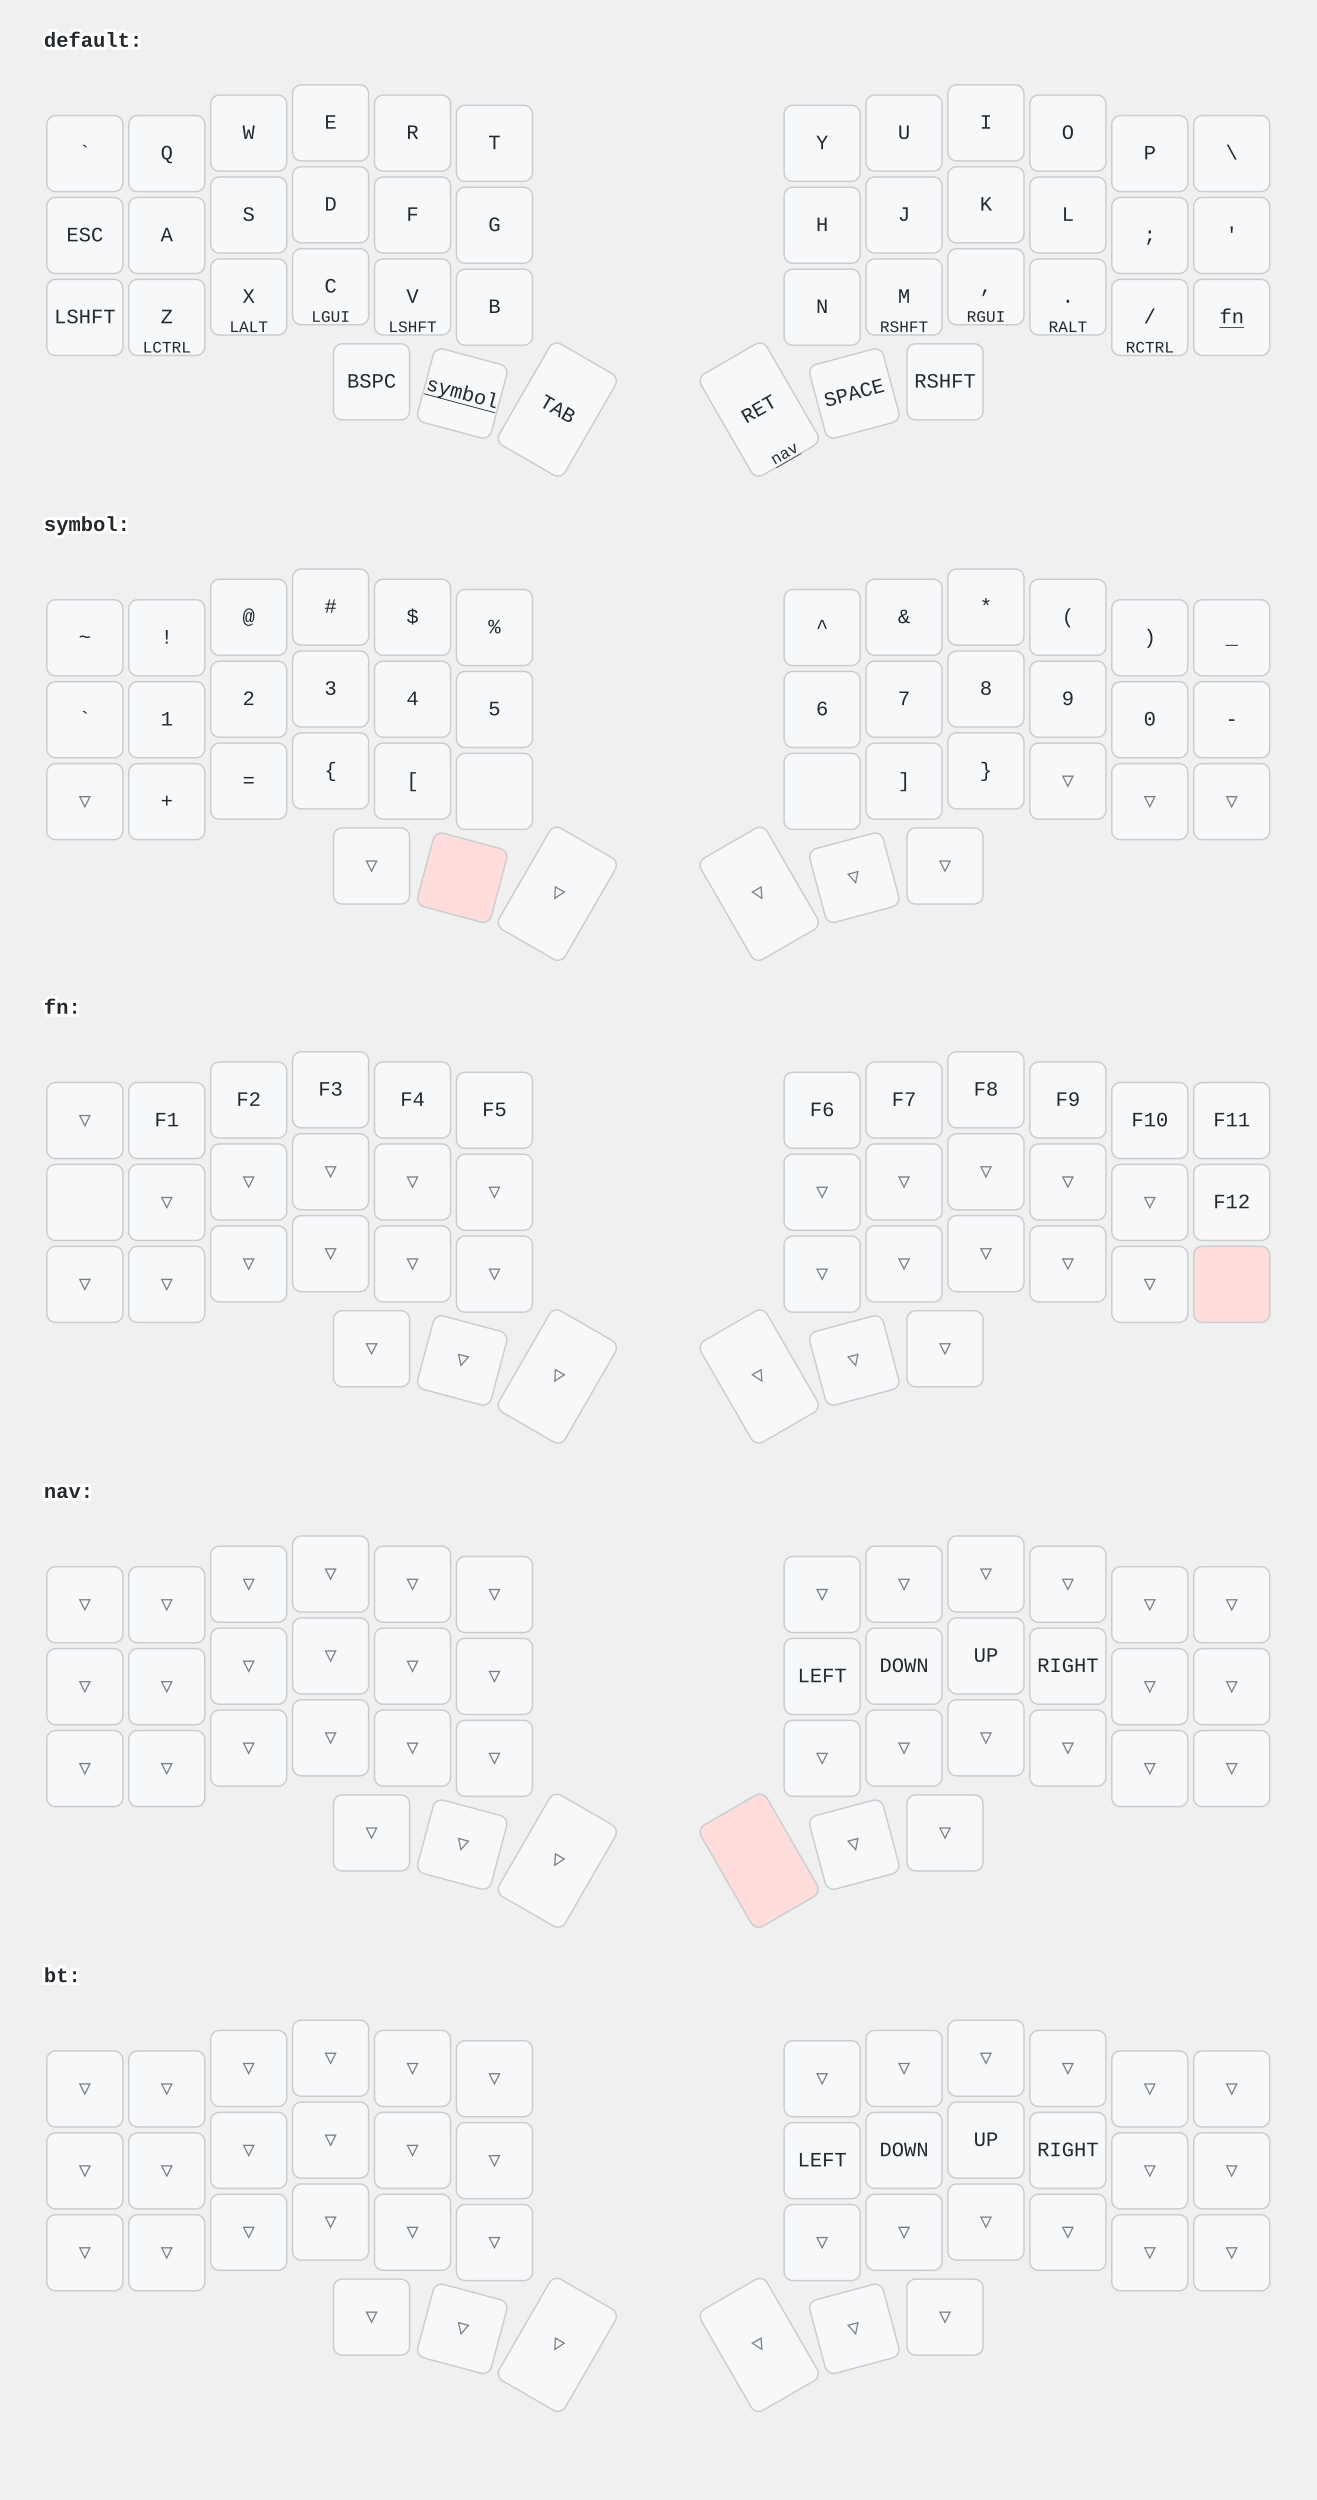
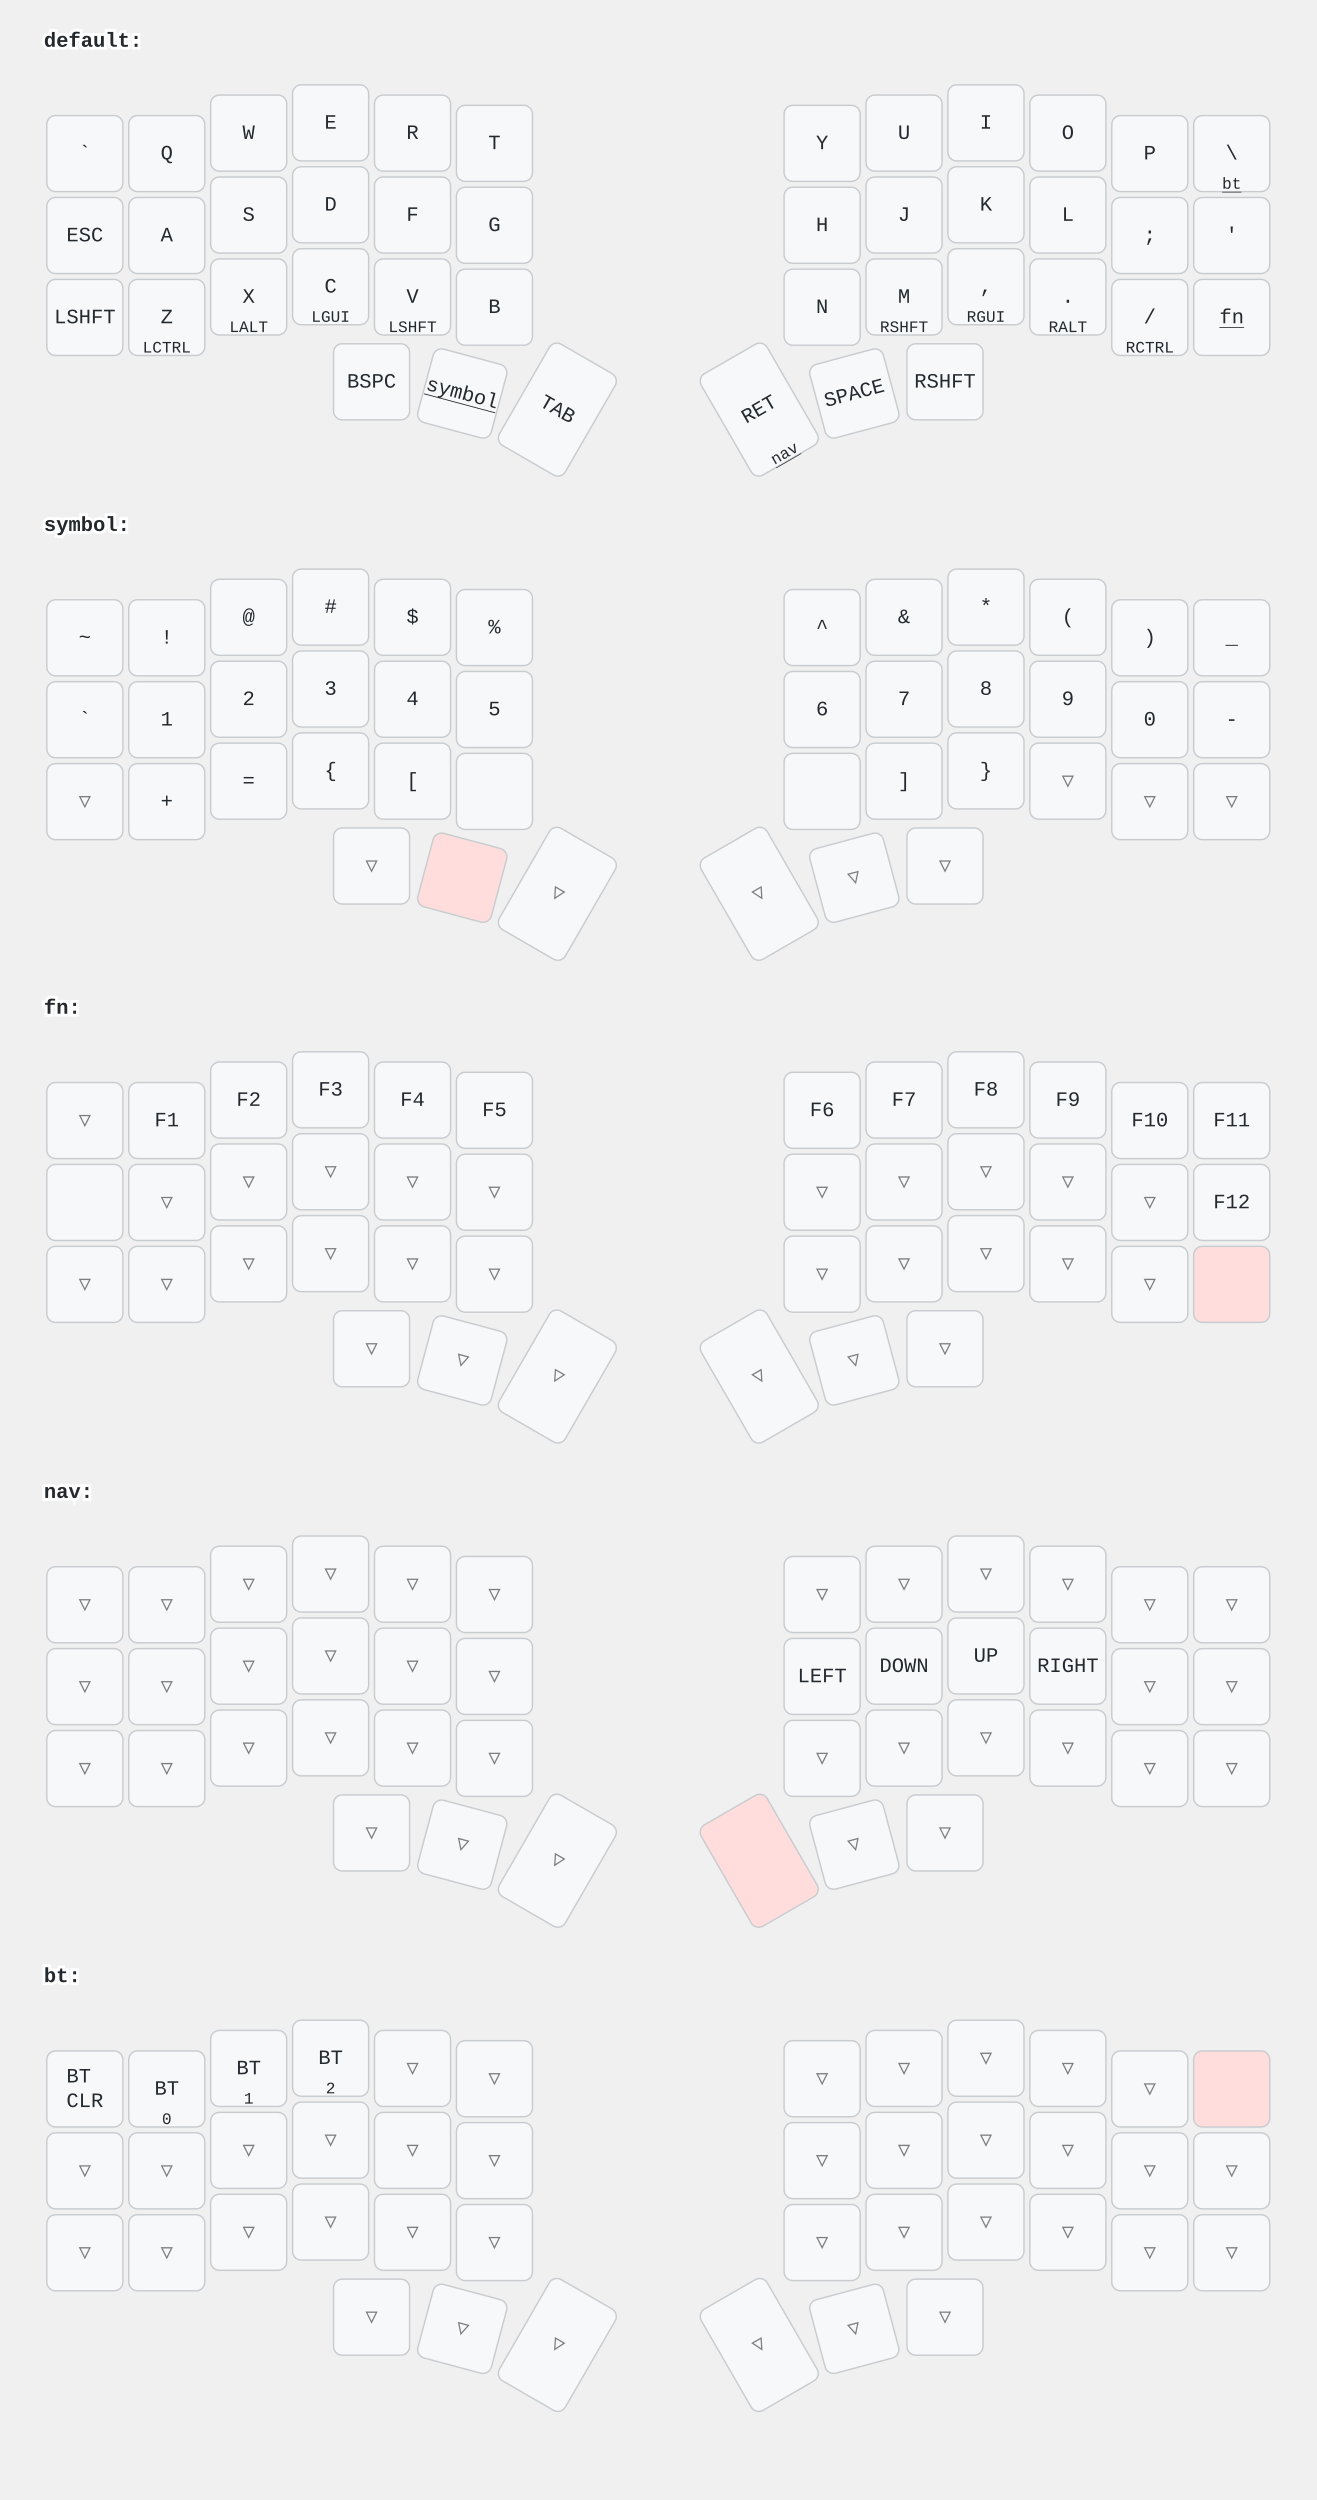
<svg xmlns="http://www.w3.org/2000/svg" width="900" height="1709" viewBox="0 0 900 1709" class="keymap">
  <style>/* inherit to force styles through use tags */
svg path {
    fill: inherit;
}

/* font and background color specifications */
svg.keymap {
    font-family: SFMono-Regular,Consolas,Liberation Mono,Menlo,monospace;
    font-size: 14px;
    font-kerning: normal;
    text-rendering: optimizeLegibility;
    fill: #24292e;
}

/* default key styling */
rect.key {
    fill: #f6f8fa;
}

rect.key, rect.combo {
    stroke: #c9cccf;
    stroke-width: 1;
}

/* default key side styling, only used is draw_key_sides is set */
rect.side {
    filter: brightness(90%);
}

/* color accent for combo boxes */
rect.combo, rect.combo-separate {
    fill: #cdf;
}

/* color accent for held keys */
rect.held, rect.combo.held {
    fill: #fdd;
}

/* color accent for ghost (optional) keys */
rect.ghost, rect.combo.ghost {
    stroke-dasharray: 4, 4;
    stroke-width: 2;
}

text {
    text-anchor: middle;
    dominant-baseline: middle;
}

/* styling for layer labels */
text.label {
    font-weight: bold;
    text-anchor: start;
    stroke: white;
    stroke-width: 4;
    paint-order: stroke;
}

/* styling for optional footer */
text.footer {
    text-anchor: end;
    dominant-baseline: auto;
    stroke: white;
    stroke-width: 4;
    paint-order: stroke;
}

/* styling for combo tap, and key non-tap label text */
text.combo, text.hold, text.shifted, text.left, text.right {
    font-size: 11px;
}

text.hold {
    text-anchor: middle;
    dominant-baseline: auto;
}

text.shifted {
    text-anchor: middle;
    dominant-baseline: hanging;
}

text.left {
    text-anchor: start;
}

text.right {
    text-anchor: end;
}

text.layer-activator {
    text-decoration: underline;
}

/* styling for hold/shifted label text in combo box */
text.combo.hold, text.combo.shifted, text.combo.left, text.combo.right {
    font-size: 8px;
}

/* lighter symbol for transparent keys */
text.trans {
    fill: #7b7e81;
}

/* styling for combo dendrons */
path.combo {
    stroke-width: 1;
    stroke: gray;
    fill: none;
}

/* Start Tabler Icons Cleanup */
/* cannot use height/width with glyphs */
.icon-tabler &gt; path {
    fill: inherit;
    stroke: inherit;
    stroke-width: 2;
}
/* hide tabler's default box */
.icon-tabler &gt; path[stroke="none"][fill="none"] {
    visibility: hidden;
}
/* End Tabler Icons Cleanup */
</style>
  <g transform="translate(30, 0)" class="layer-default">
    <text x="0" y="28" class="label" id="default">default:</text>
    <g transform="translate(0, 56)">
      <g transform="translate(28, 49)" class="key keypos-0">
        <rect rx="6" ry="6" x="-26" y="-26" width="52" height="52" class="key" />
        <text x="0" y="0" class="key tap">`</text>
      </g>
      <g transform="translate(84, 49)" class="key keypos-1">
        <rect rx="6" ry="6" x="-26" y="-26" width="52" height="52" class="key" />
        <text x="0" y="0" class="key tap">Q</text>
      </g>
      <g transform="translate(140, 35)" class="key keypos-2">
        <rect rx="6" ry="6" x="-26" y="-26" width="52" height="52" class="key" />
        <text x="0" y="0" class="key tap">W</text>
      </g>
      <g transform="translate(196, 28)" class="key keypos-3">
        <rect rx="6" ry="6" x="-26" y="-26" width="52" height="52" class="key" />
        <text x="0" y="0" class="key tap">E</text>
      </g>
      <g transform="translate(252, 35)" class="key keypos-4">
        <rect rx="6" ry="6" x="-26" y="-26" width="52" height="52" class="key" />
        <text x="0" y="0" class="key tap">R</text>
      </g>
      <g transform="translate(308, 42)" class="key keypos-5">
        <rect rx="6" ry="6" x="-26" y="-26" width="52" height="52" class="key" />
        <text x="0" y="0" class="key tap">T</text>
      </g>
      <g transform="translate(532, 42)" class="key keypos-6">
        <rect rx="6" ry="6" x="-26" y="-26" width="52" height="52" class="key" />
        <text x="0" y="0" class="key tap">Y</text>
      </g>
      <g transform="translate(588, 35)" class="key keypos-7">
        <rect rx="6" ry="6" x="-26" y="-26" width="52" height="52" class="key" />
        <text x="0" y="0" class="key tap">U</text>
      </g>
      <g transform="translate(644, 28)" class="key keypos-8">
        <rect rx="6" ry="6" x="-26" y="-26" width="52" height="52" class="key" />
        <text x="0" y="0" class="key tap">I</text>
      </g>
      <g transform="translate(700, 35)" class="key keypos-9">
        <rect rx="6" ry="6" x="-26" y="-26" width="52" height="52" class="key" />
        <text x="0" y="0" class="key tap">O</text>
      </g>
      <g transform="translate(756, 49)" class="key keypos-10">
        <rect rx="6" ry="6" x="-26" y="-26" width="52" height="52" class="key" />
        <text x="0" y="0" class="key tap">P</text>
      </g>
      <g transform="translate(812, 49)" class="key keypos-11">
        <rect rx="6" ry="6" x="-26" y="-26" width="52" height="52" class="key" />
        <text x="0" y="0" class="key tap">\</text>
+         <a href="#bt">
+           <text x="0" y="24" class="key hold layer-activator">bt</text>
+         </a>
      </g>
      <g transform="translate(28, 105)" class="key keypos-12">
        <rect rx="6" ry="6" x="-26" y="-26" width="52" height="52" class="key" />
        <text x="0" y="0" class="key tap">ESC</text>
      </g>
      <g transform="translate(84, 105)" class="key keypos-13">
        <rect rx="6" ry="6" x="-26" y="-26" width="52" height="52" class="key" />
        <text x="0" y="0" class="key tap">A</text>
      </g>
      <g transform="translate(140, 91)" class="key keypos-14">
        <rect rx="6" ry="6" x="-26" y="-26" width="52" height="52" class="key" />
        <text x="0" y="0" class="key tap">S</text>
      </g>
      <g transform="translate(196, 84)" class="key keypos-15">
        <rect rx="6" ry="6" x="-26" y="-26" width="52" height="52" class="key" />
        <text x="0" y="0" class="key tap">D</text>
      </g>
      <g transform="translate(252, 91)" class="key keypos-16">
        <rect rx="6" ry="6" x="-26" y="-26" width="52" height="52" class="key" />
        <text x="0" y="0" class="key tap">F</text>
      </g>
      <g transform="translate(308, 98)" class="key keypos-17">
        <rect rx="6" ry="6" x="-26" y="-26" width="52" height="52" class="key" />
        <text x="0" y="0" class="key tap">G</text>
      </g>
      <g transform="translate(532, 98)" class="key keypos-18">
        <rect rx="6" ry="6" x="-26" y="-26" width="52" height="52" class="key" />
        <text x="0" y="0" class="key tap">H</text>
      </g>
      <g transform="translate(588, 91)" class="key keypos-19">
        <rect rx="6" ry="6" x="-26" y="-26" width="52" height="52" class="key" />
        <text x="0" y="0" class="key tap">J</text>
      </g>
      <g transform="translate(644, 84)" class="key keypos-20">
        <rect rx="6" ry="6" x="-26" y="-26" width="52" height="52" class="key" />
        <text x="0" y="0" class="key tap">K</text>
      </g>
      <g transform="translate(700, 91)" class="key keypos-21">
        <rect rx="6" ry="6" x="-26" y="-26" width="52" height="52" class="key" />
        <text x="0" y="0" class="key tap">L</text>
      </g>
      <g transform="translate(756, 105)" class="key keypos-22">
        <rect rx="6" ry="6" x="-26" y="-26" width="52" height="52" class="key" />
        <text x="0" y="0" class="key tap">;</text>
      </g>
      <g transform="translate(812, 105)" class="key keypos-23">
        <rect rx="6" ry="6" x="-26" y="-26" width="52" height="52" class="key" />
        <text x="0" y="0" class="key tap">'</text>
      </g>
      <g transform="translate(28, 161)" class="key keypos-24">
        <rect rx="6" ry="6" x="-26" y="-26" width="52" height="52" class="key" />
        <text x="0" y="0" class="key tap">LSHFT</text>
      </g>
      <g transform="translate(84, 161)" class="key keypos-25">
        <rect rx="6" ry="6" x="-26" y="-26" width="52" height="52" class="key" />
        <text x="0" y="0" class="key tap">Z</text>
        <text x="0" y="24" class="key hold">LCTRL</text>
      </g>
      <g transform="translate(140, 147)" class="key keypos-26">
        <rect rx="6" ry="6" x="-26" y="-26" width="52" height="52" class="key" />
        <text x="0" y="0" class="key tap">X</text>
        <text x="0" y="24" class="key hold">LALT</text>
      </g>
      <g transform="translate(196, 140)" class="key keypos-27">
        <rect rx="6" ry="6" x="-26" y="-26" width="52" height="52" class="key" />
        <text x="0" y="0" class="key tap">C</text>
        <text x="0" y="24" class="key hold">LGUI</text>
      </g>
      <g transform="translate(252, 147)" class="key keypos-28">
        <rect rx="6" ry="6" x="-26" y="-26" width="52" height="52" class="key" />
        <text x="0" y="0" class="key tap">V</text>
        <text x="0" y="24" class="key hold">LSHFT</text>
      </g>
      <g transform="translate(308, 154)" class="key keypos-29">
        <rect rx="6" ry="6" x="-26" y="-26" width="52" height="52" class="key" />
        <text x="0" y="0" class="key tap">B</text>
      </g>
      <g transform="translate(532, 154)" class="key keypos-30">
        <rect rx="6" ry="6" x="-26" y="-26" width="52" height="52" class="key" />
        <text x="0" y="0" class="key tap">N</text>
      </g>
      <g transform="translate(588, 147)" class="key keypos-31">
        <rect rx="6" ry="6" x="-26" y="-26" width="52" height="52" class="key" />
        <text x="0" y="0" class="key tap">M</text>
        <text x="0" y="24" class="key hold">RSHFT</text>
      </g>
      <g transform="translate(644, 140)" class="key keypos-32">
        <rect rx="6" ry="6" x="-26" y="-26" width="52" height="52" class="key" />
        <text x="0" y="0" class="key tap">,</text>
        <text x="0" y="24" class="key hold">RGUI</text>
      </g>
      <g transform="translate(700, 147)" class="key keypos-33">
        <rect rx="6" ry="6" x="-26" y="-26" width="52" height="52" class="key" />
        <text x="0" y="0" class="key tap">.</text>
        <text x="0" y="24" class="key hold">RALT</text>
      </g>
      <g transform="translate(756, 161)" class="key keypos-34">
        <rect rx="6" ry="6" x="-26" y="-26" width="52" height="52" class="key" />
        <text x="0" y="0" class="key tap">/</text>
        <text x="0" y="24" class="key hold">RCTRL</text>
      </g>
      <g transform="translate(812, 161)" class="key keypos-35">
        <rect rx="6" ry="6" x="-26" y="-26" width="52" height="52" class="key" />
        <a href="#fn">
          <text x="0" y="0" class="key tap layer-activator">fn</text>
        </a>
      </g>
      <g transform="translate(224, 205)" class="key keypos-36">
        <rect rx="6" ry="6" x="-26" y="-26" width="52" height="52" class="key" />
        <text x="0" y="0" class="key tap">BSPC</text>
      </g>
      <g transform="translate(286, 213) rotate(15.0)" class="key keypos-37">
        <rect rx="6" ry="6" x="-26" y="-26" width="52" height="52" class="key" />
        <a href="#symbol">
          <text x="0" y="0" class="key tap layer-activator">symbol</text>
        </a>
      </g>
      <g transform="translate(351, 224) rotate(30.0)" class="key keypos-38">
        <rect rx="6" ry="6" x="-26" y="-40" width="52" height="80" class="key" />
        <text x="0" y="0" class="key tap">TAB</text>
      </g>
      <g transform="translate(489, 224) rotate(-30.0)" class="key keypos-39">
        <rect rx="6" ry="6" x="-26" y="-40" width="52" height="80" class="key" />
        <text x="0" y="0" class="key tap">RET</text>
        <a href="#nav">
          <text x="0" y="38" class="key hold layer-activator">nav</text>
        </a>
      </g>
      <g transform="translate(554, 213) rotate(-15.0)" class="key keypos-40">
        <rect rx="6" ry="6" x="-26" y="-26" width="52" height="52" class="key" />
        <text x="0" y="0" class="key tap">SPACE</text>
      </g>
      <g transform="translate(616, 205)" class="key keypos-41">
        <rect rx="6" ry="6" x="-26" y="-26" width="52" height="52" class="key" />
        <text x="0" y="0" class="key tap">RSHFT</text>
      </g>
    </g>
  </g>
  <g transform="translate(30, 331)" class="layer-symbol">
    <text x="0" y="28" class="label" id="symbol">symbol:</text>
    <g transform="translate(0, 56)">
      <g transform="translate(28, 49)" class="key keypos-0">
        <rect rx="6" ry="6" x="-26" y="-26" width="52" height="52" class="key" />
        <text x="0" y="0" class="key tap">~</text>
      </g>
      <g transform="translate(84, 49)" class="key keypos-1">
        <rect rx="6" ry="6" x="-26" y="-26" width="52" height="52" class="key" />
        <text x="0" y="0" class="key tap">!</text>
      </g>
      <g transform="translate(140, 35)" class="key keypos-2">
        <rect rx="6" ry="6" x="-26" y="-26" width="52" height="52" class="key" />
        <text x="0" y="0" class="key tap">@</text>
      </g>
      <g transform="translate(196, 28)" class="key keypos-3">
        <rect rx="6" ry="6" x="-26" y="-26" width="52" height="52" class="key" />
        <text x="0" y="0" class="key tap">#</text>
      </g>
      <g transform="translate(252, 35)" class="key keypos-4">
        <rect rx="6" ry="6" x="-26" y="-26" width="52" height="52" class="key" />
        <text x="0" y="0" class="key tap">$</text>
      </g>
      <g transform="translate(308, 42)" class="key keypos-5">
        <rect rx="6" ry="6" x="-26" y="-26" width="52" height="52" class="key" />
        <text x="0" y="0" class="key tap">%</text>
      </g>
      <g transform="translate(532, 42)" class="key keypos-6">
        <rect rx="6" ry="6" x="-26" y="-26" width="52" height="52" class="key" />
        <text x="0" y="0" class="key tap">^</text>
      </g>
      <g transform="translate(588, 35)" class="key keypos-7">
        <rect rx="6" ry="6" x="-26" y="-26" width="52" height="52" class="key" />
        <text x="0" y="0" class="key tap">&amp;</text>
      </g>
      <g transform="translate(644, 28)" class="key keypos-8">
        <rect rx="6" ry="6" x="-26" y="-26" width="52" height="52" class="key" />
        <text x="0" y="0" class="key tap">*</text>
      </g>
      <g transform="translate(700, 35)" class="key keypos-9">
        <rect rx="6" ry="6" x="-26" y="-26" width="52" height="52" class="key" />
        <text x="0" y="0" class="key tap">(</text>
      </g>
      <g transform="translate(756, 49)" class="key keypos-10">
        <rect rx="6" ry="6" x="-26" y="-26" width="52" height="52" class="key" />
        <text x="0" y="0" class="key tap">)</text>
      </g>
      <g transform="translate(812, 49)" class="key keypos-11">
        <rect rx="6" ry="6" x="-26" y="-26" width="52" height="52" class="key" />
        <text x="0" y="0" class="key tap">_</text>
      </g>
      <g transform="translate(28, 105)" class="key keypos-12">
        <rect rx="6" ry="6" x="-26" y="-26" width="52" height="52" class="key" />
        <text x="0" y="0" class="key tap">`</text>
      </g>
      <g transform="translate(84, 105)" class="key keypos-13">
        <rect rx="6" ry="6" x="-26" y="-26" width="52" height="52" class="key" />
        <text x="0" y="0" class="key tap">1</text>
      </g>
      <g transform="translate(140, 91)" class="key keypos-14">
        <rect rx="6" ry="6" x="-26" y="-26" width="52" height="52" class="key" />
        <text x="0" y="0" class="key tap">2</text>
      </g>
      <g transform="translate(196, 84)" class="key keypos-15">
        <rect rx="6" ry="6" x="-26" y="-26" width="52" height="52" class="key" />
        <text x="0" y="0" class="key tap">3</text>
      </g>
      <g transform="translate(252, 91)" class="key keypos-16">
        <rect rx="6" ry="6" x="-26" y="-26" width="52" height="52" class="key" />
        <text x="0" y="0" class="key tap">4</text>
      </g>
      <g transform="translate(308, 98)" class="key keypos-17">
        <rect rx="6" ry="6" x="-26" y="-26" width="52" height="52" class="key" />
        <text x="0" y="0" class="key tap">5</text>
      </g>
      <g transform="translate(532, 98)" class="key keypos-18">
        <rect rx="6" ry="6" x="-26" y="-26" width="52" height="52" class="key" />
        <text x="0" y="0" class="key tap">6</text>
      </g>
      <g transform="translate(588, 91)" class="key keypos-19">
        <rect rx="6" ry="6" x="-26" y="-26" width="52" height="52" class="key" />
        <text x="0" y="0" class="key tap">7</text>
      </g>
      <g transform="translate(644, 84)" class="key keypos-20">
        <rect rx="6" ry="6" x="-26" y="-26" width="52" height="52" class="key" />
        <text x="0" y="0" class="key tap">8</text>
      </g>
      <g transform="translate(700, 91)" class="key keypos-21">
        <rect rx="6" ry="6" x="-26" y="-26" width="52" height="52" class="key" />
        <text x="0" y="0" class="key tap">9</text>
      </g>
      <g transform="translate(756, 105)" class="key keypos-22">
        <rect rx="6" ry="6" x="-26" y="-26" width="52" height="52" class="key" />
        <text x="0" y="0" class="key tap">0</text>
      </g>
      <g transform="translate(812, 105)" class="key keypos-23">
        <rect rx="6" ry="6" x="-26" y="-26" width="52" height="52" class="key" />
        <text x="0" y="0" class="key tap">-</text>
      </g>
      <g transform="translate(28, 161)" class="key trans keypos-24">
        <rect rx="6" ry="6" x="-26" y="-26" width="52" height="52" class="key trans" />
        <text x="0" y="0" class="key trans tap">▽</text>
      </g>
      <g transform="translate(84, 161)" class="key keypos-25">
        <rect rx="6" ry="6" x="-26" y="-26" width="52" height="52" class="key" />
        <text x="0" y="0" class="key tap">+</text>
      </g>
      <g transform="translate(140, 147)" class="key keypos-26">
        <rect rx="6" ry="6" x="-26" y="-26" width="52" height="52" class="key" />
        <text x="0" y="0" class="key tap">=</text>
      </g>
      <g transform="translate(196, 140)" class="key keypos-27">
        <rect rx="6" ry="6" x="-26" y="-26" width="52" height="52" class="key" />
        <text x="0" y="0" class="key tap">{</text>
      </g>
      <g transform="translate(252, 147)" class="key keypos-28">
        <rect rx="6" ry="6" x="-26" y="-26" width="52" height="52" class="key" />
        <text x="0" y="0" class="key tap">[</text>
      </g>
      <g transform="translate(308, 154)" class="key keypos-29">
        <rect rx="6" ry="6" x="-26" y="-26" width="52" height="52" class="key" />
      </g>
      <g transform="translate(532, 154)" class="key keypos-30">
        <rect rx="6" ry="6" x="-26" y="-26" width="52" height="52" class="key" />
      </g>
      <g transform="translate(588, 147)" class="key keypos-31">
        <rect rx="6" ry="6" x="-26" y="-26" width="52" height="52" class="key" />
        <text x="0" y="0" class="key tap">]</text>
      </g>
      <g transform="translate(644, 140)" class="key keypos-32">
        <rect rx="6" ry="6" x="-26" y="-26" width="52" height="52" class="key" />
        <text x="0" y="0" class="key tap">}</text>
      </g>
      <g transform="translate(700, 147)" class="key trans keypos-33">
        <rect rx="6" ry="6" x="-26" y="-26" width="52" height="52" class="key trans" />
        <text x="0" y="0" class="key trans tap">▽</text>
      </g>
      <g transform="translate(756, 161)" class="key trans keypos-34">
        <rect rx="6" ry="6" x="-26" y="-26" width="52" height="52" class="key trans" />
        <text x="0" y="0" class="key trans tap">▽</text>
      </g>
      <g transform="translate(812, 161)" class="key trans keypos-35">
        <rect rx="6" ry="6" x="-26" y="-26" width="52" height="52" class="key trans" />
        <text x="0" y="0" class="key trans tap">▽</text>
      </g>
      <g transform="translate(224, 205)" class="key trans keypos-36">
        <rect rx="6" ry="6" x="-26" y="-26" width="52" height="52" class="key trans" />
        <text x="0" y="0" class="key trans tap">▽</text>
      </g>
      <g transform="translate(286, 213) rotate(15.0)" class="key held keypos-37">
        <rect rx="6" ry="6" x="-26" y="-26" width="52" height="52" class="key held" />
      </g>
      <g transform="translate(351, 224) rotate(30.0)" class="key trans keypos-38">
        <rect rx="6" ry="6" x="-26" y="-40" width="52" height="80" class="key trans" />
        <text x="0" y="0" class="key trans tap">▽</text>
      </g>
      <g transform="translate(489, 224) rotate(-30.0)" class="key trans keypos-39">
        <rect rx="6" ry="6" x="-26" y="-40" width="52" height="80" class="key trans" />
        <text x="0" y="0" class="key trans tap">▽</text>
      </g>
      <g transform="translate(554, 213) rotate(-15.0)" class="key trans keypos-40">
        <rect rx="6" ry="6" x="-26" y="-26" width="52" height="52" class="key trans" />
        <text x="0" y="0" class="key trans tap">▽</text>
      </g>
      <g transform="translate(616, 205)" class="key trans keypos-41">
        <rect rx="6" ry="6" x="-26" y="-26" width="52" height="52" class="key trans" />
        <text x="0" y="0" class="key trans tap">▽</text>
      </g>
    </g>
  </g>
  <g transform="translate(30, 661)" class="layer-fn">
    <text x="0" y="28" class="label" id="fn">fn:</text>
    <g transform="translate(0, 56)">
      <g transform="translate(28, 49)" class="key trans keypos-0">
        <rect rx="6" ry="6" x="-26" y="-26" width="52" height="52" class="key trans" />
        <text x="0" y="0" class="key trans tap">▽</text>
      </g>
      <g transform="translate(84, 49)" class="key keypos-1">
        <rect rx="6" ry="6" x="-26" y="-26" width="52" height="52" class="key" />
        <text x="0" y="0" class="key tap">F1</text>
      </g>
      <g transform="translate(140, 35)" class="key keypos-2">
        <rect rx="6" ry="6" x="-26" y="-26" width="52" height="52" class="key" />
        <text x="0" y="0" class="key tap">F2</text>
      </g>
      <g transform="translate(196, 28)" class="key keypos-3">
        <rect rx="6" ry="6" x="-26" y="-26" width="52" height="52" class="key" />
        <text x="0" y="0" class="key tap">F3</text>
      </g>
      <g transform="translate(252, 35)" class="key keypos-4">
        <rect rx="6" ry="6" x="-26" y="-26" width="52" height="52" class="key" />
        <text x="0" y="0" class="key tap">F4</text>
      </g>
      <g transform="translate(308, 42)" class="key keypos-5">
        <rect rx="6" ry="6" x="-26" y="-26" width="52" height="52" class="key" />
        <text x="0" y="0" class="key tap">F5</text>
      </g>
      <g transform="translate(532, 42)" class="key keypos-6">
        <rect rx="6" ry="6" x="-26" y="-26" width="52" height="52" class="key" />
        <text x="0" y="0" class="key tap">F6</text>
      </g>
      <g transform="translate(588, 35)" class="key keypos-7">
        <rect rx="6" ry="6" x="-26" y="-26" width="52" height="52" class="key" />
        <text x="0" y="0" class="key tap">F7</text>
      </g>
      <g transform="translate(644, 28)" class="key keypos-8">
        <rect rx="6" ry="6" x="-26" y="-26" width="52" height="52" class="key" />
        <text x="0" y="0" class="key tap">F8</text>
      </g>
      <g transform="translate(700, 35)" class="key keypos-9">
        <rect rx="6" ry="6" x="-26" y="-26" width="52" height="52" class="key" />
        <text x="0" y="0" class="key tap">F9</text>
      </g>
      <g transform="translate(756, 49)" class="key keypos-10">
        <rect rx="6" ry="6" x="-26" y="-26" width="52" height="52" class="key" />
        <text x="0" y="0" class="key tap">F10</text>
      </g>
      <g transform="translate(812, 49)" class="key keypos-11">
        <rect rx="6" ry="6" x="-26" y="-26" width="52" height="52" class="key" />
        <text x="0" y="0" class="key tap">F11</text>
      </g>
      <g transform="translate(28, 105)" class="key keypos-12">
        <rect rx="6" ry="6" x="-26" y="-26" width="52" height="52" class="key" />
      </g>
      <g transform="translate(84, 105)" class="key trans keypos-13">
        <rect rx="6" ry="6" x="-26" y="-26" width="52" height="52" class="key trans" />
        <text x="0" y="0" class="key trans tap">▽</text>
      </g>
      <g transform="translate(140, 91)" class="key trans keypos-14">
        <rect rx="6" ry="6" x="-26" y="-26" width="52" height="52" class="key trans" />
        <text x="0" y="0" class="key trans tap">▽</text>
      </g>
      <g transform="translate(196, 84)" class="key trans keypos-15">
        <rect rx="6" ry="6" x="-26" y="-26" width="52" height="52" class="key trans" />
        <text x="0" y="0" class="key trans tap">▽</text>
      </g>
      <g transform="translate(252, 91)" class="key trans keypos-16">
        <rect rx="6" ry="6" x="-26" y="-26" width="52" height="52" class="key trans" />
        <text x="0" y="0" class="key trans tap">▽</text>
      </g>
      <g transform="translate(308, 98)" class="key trans keypos-17">
        <rect rx="6" ry="6" x="-26" y="-26" width="52" height="52" class="key trans" />
        <text x="0" y="0" class="key trans tap">▽</text>
      </g>
      <g transform="translate(532, 98)" class="key trans keypos-18">
        <rect rx="6" ry="6" x="-26" y="-26" width="52" height="52" class="key trans" />
        <text x="0" y="0" class="key trans tap">▽</text>
      </g>
      <g transform="translate(588, 91)" class="key trans keypos-19">
        <rect rx="6" ry="6" x="-26" y="-26" width="52" height="52" class="key trans" />
        <text x="0" y="0" class="key trans tap">▽</text>
      </g>
      <g transform="translate(644, 84)" class="key trans keypos-20">
        <rect rx="6" ry="6" x="-26" y="-26" width="52" height="52" class="key trans" />
        <text x="0" y="0" class="key trans tap">▽</text>
      </g>
      <g transform="translate(700, 91)" class="key trans keypos-21">
        <rect rx="6" ry="6" x="-26" y="-26" width="52" height="52" class="key trans" />
        <text x="0" y="0" class="key trans tap">▽</text>
      </g>
      <g transform="translate(756, 105)" class="key trans keypos-22">
        <rect rx="6" ry="6" x="-26" y="-26" width="52" height="52" class="key trans" />
        <text x="0" y="0" class="key trans tap">▽</text>
      </g>
      <g transform="translate(812, 105)" class="key keypos-23">
        <rect rx="6" ry="6" x="-26" y="-26" width="52" height="52" class="key" />
        <text x="0" y="0" class="key tap">F12</text>
      </g>
      <g transform="translate(28, 161)" class="key trans keypos-24">
        <rect rx="6" ry="6" x="-26" y="-26" width="52" height="52" class="key trans" />
        <text x="0" y="0" class="key trans tap">▽</text>
      </g>
      <g transform="translate(84, 161)" class="key trans keypos-25">
        <rect rx="6" ry="6" x="-26" y="-26" width="52" height="52" class="key trans" />
        <text x="0" y="0" class="key trans tap">▽</text>
      </g>
      <g transform="translate(140, 147)" class="key trans keypos-26">
        <rect rx="6" ry="6" x="-26" y="-26" width="52" height="52" class="key trans" />
        <text x="0" y="0" class="key trans tap">▽</text>
      </g>
      <g transform="translate(196, 140)" class="key trans keypos-27">
        <rect rx="6" ry="6" x="-26" y="-26" width="52" height="52" class="key trans" />
        <text x="0" y="0" class="key trans tap">▽</text>
      </g>
      <g transform="translate(252, 147)" class="key trans keypos-28">
        <rect rx="6" ry="6" x="-26" y="-26" width="52" height="52" class="key trans" />
        <text x="0" y="0" class="key trans tap">▽</text>
      </g>
      <g transform="translate(308, 154)" class="key trans keypos-29">
        <rect rx="6" ry="6" x="-26" y="-26" width="52" height="52" class="key trans" />
        <text x="0" y="0" class="key trans tap">▽</text>
      </g>
      <g transform="translate(532, 154)" class="key trans keypos-30">
        <rect rx="6" ry="6" x="-26" y="-26" width="52" height="52" class="key trans" />
        <text x="0" y="0" class="key trans tap">▽</text>
      </g>
      <g transform="translate(588, 147)" class="key trans keypos-31">
        <rect rx="6" ry="6" x="-26" y="-26" width="52" height="52" class="key trans" />
        <text x="0" y="0" class="key trans tap">▽</text>
      </g>
      <g transform="translate(644, 140)" class="key trans keypos-32">
        <rect rx="6" ry="6" x="-26" y="-26" width="52" height="52" class="key trans" />
        <text x="0" y="0" class="key trans tap">▽</text>
      </g>
      <g transform="translate(700, 147)" class="key trans keypos-33">
        <rect rx="6" ry="6" x="-26" y="-26" width="52" height="52" class="key trans" />
        <text x="0" y="0" class="key trans tap">▽</text>
      </g>
      <g transform="translate(756, 161)" class="key trans keypos-34">
        <rect rx="6" ry="6" x="-26" y="-26" width="52" height="52" class="key trans" />
        <text x="0" y="0" class="key trans tap">▽</text>
      </g>
      <g transform="translate(812, 161)" class="key held keypos-35">
        <rect rx="6" ry="6" x="-26" y="-26" width="52" height="52" class="key held" />
      </g>
      <g transform="translate(224, 205)" class="key trans keypos-36">
        <rect rx="6" ry="6" x="-26" y="-26" width="52" height="52" class="key trans" />
        <text x="0" y="0" class="key trans tap">▽</text>
      </g>
      <g transform="translate(286, 213) rotate(15.0)" class="key trans keypos-37">
        <rect rx="6" ry="6" x="-26" y="-26" width="52" height="52" class="key trans" />
        <text x="0" y="0" class="key trans tap">▽</text>
      </g>
      <g transform="translate(351, 224) rotate(30.0)" class="key trans keypos-38">
        <rect rx="6" ry="6" x="-26" y="-40" width="52" height="80" class="key trans" />
        <text x="0" y="0" class="key trans tap">▽</text>
      </g>
      <g transform="translate(489, 224) rotate(-30.0)" class="key trans keypos-39">
        <rect rx="6" ry="6" x="-26" y="-40" width="52" height="80" class="key trans" />
        <text x="0" y="0" class="key trans tap">▽</text>
      </g>
      <g transform="translate(554, 213) rotate(-15.0)" class="key trans keypos-40">
        <rect rx="6" ry="6" x="-26" y="-26" width="52" height="52" class="key trans" />
        <text x="0" y="0" class="key trans tap">▽</text>
      </g>
      <g transform="translate(616, 205)" class="key trans keypos-41">
        <rect rx="6" ry="6" x="-26" y="-26" width="52" height="52" class="key trans" />
        <text x="0" y="0" class="key trans tap">▽</text>
      </g>
    </g>
  </g>
  <g transform="translate(30, 992)" class="layer-nav">
    <text x="0" y="28" class="label" id="nav">nav:</text>
    <g transform="translate(0, 56)">
      <g transform="translate(28, 49)" class="key trans keypos-0">
        <rect rx="6" ry="6" x="-26" y="-26" width="52" height="52" class="key trans" />
        <text x="0" y="0" class="key trans tap">▽</text>
      </g>
      <g transform="translate(84, 49)" class="key trans keypos-1">
        <rect rx="6" ry="6" x="-26" y="-26" width="52" height="52" class="key trans" />
        <text x="0" y="0" class="key trans tap">▽</text>
      </g>
      <g transform="translate(140, 35)" class="key trans keypos-2">
        <rect rx="6" ry="6" x="-26" y="-26" width="52" height="52" class="key trans" />
        <text x="0" y="0" class="key trans tap">▽</text>
      </g>
      <g transform="translate(196, 28)" class="key trans keypos-3">
        <rect rx="6" ry="6" x="-26" y="-26" width="52" height="52" class="key trans" />
        <text x="0" y="0" class="key trans tap">▽</text>
      </g>
      <g transform="translate(252, 35)" class="key trans keypos-4">
        <rect rx="6" ry="6" x="-26" y="-26" width="52" height="52" class="key trans" />
        <text x="0" y="0" class="key trans tap">▽</text>
      </g>
      <g transform="translate(308, 42)" class="key trans keypos-5">
        <rect rx="6" ry="6" x="-26" y="-26" width="52" height="52" class="key trans" />
        <text x="0" y="0" class="key trans tap">▽</text>
      </g>
      <g transform="translate(532, 42)" class="key trans keypos-6">
        <rect rx="6" ry="6" x="-26" y="-26" width="52" height="52" class="key trans" />
        <text x="0" y="0" class="key trans tap">▽</text>
      </g>
      <g transform="translate(588, 35)" class="key trans keypos-7">
        <rect rx="6" ry="6" x="-26" y="-26" width="52" height="52" class="key trans" />
        <text x="0" y="0" class="key trans tap">▽</text>
      </g>
      <g transform="translate(644, 28)" class="key trans keypos-8">
        <rect rx="6" ry="6" x="-26" y="-26" width="52" height="52" class="key trans" />
        <text x="0" y="0" class="key trans tap">▽</text>
      </g>
      <g transform="translate(700, 35)" class="key trans keypos-9">
        <rect rx="6" ry="6" x="-26" y="-26" width="52" height="52" class="key trans" />
        <text x="0" y="0" class="key trans tap">▽</text>
      </g>
      <g transform="translate(756, 49)" class="key trans keypos-10">
        <rect rx="6" ry="6" x="-26" y="-26" width="52" height="52" class="key trans" />
        <text x="0" y="0" class="key trans tap">▽</text>
      </g>
      <g transform="translate(812, 49)" class="key trans keypos-11">
        <rect rx="6" ry="6" x="-26" y="-26" width="52" height="52" class="key trans" />
        <text x="0" y="0" class="key trans tap">▽</text>
      </g>
      <g transform="translate(28, 105)" class="key trans keypos-12">
        <rect rx="6" ry="6" x="-26" y="-26" width="52" height="52" class="key trans" />
        <text x="0" y="0" class="key trans tap">▽</text>
      </g>
      <g transform="translate(84, 105)" class="key trans keypos-13">
        <rect rx="6" ry="6" x="-26" y="-26" width="52" height="52" class="key trans" />
        <text x="0" y="0" class="key trans tap">▽</text>
      </g>
      <g transform="translate(140, 91)" class="key trans keypos-14">
        <rect rx="6" ry="6" x="-26" y="-26" width="52" height="52" class="key trans" />
        <text x="0" y="0" class="key trans tap">▽</text>
      </g>
      <g transform="translate(196, 84)" class="key trans keypos-15">
        <rect rx="6" ry="6" x="-26" y="-26" width="52" height="52" class="key trans" />
        <text x="0" y="0" class="key trans tap">▽</text>
      </g>
      <g transform="translate(252, 91)" class="key trans keypos-16">
        <rect rx="6" ry="6" x="-26" y="-26" width="52" height="52" class="key trans" />
        <text x="0" y="0" class="key trans tap">▽</text>
      </g>
      <g transform="translate(308, 98)" class="key trans keypos-17">
        <rect rx="6" ry="6" x="-26" y="-26" width="52" height="52" class="key trans" />
        <text x="0" y="0" class="key trans tap">▽</text>
      </g>
      <g transform="translate(532, 98)" class="key keypos-18">
        <rect rx="6" ry="6" x="-26" y="-26" width="52" height="52" class="key" />
        <text x="0" y="0" class="key tap">LEFT</text>
      </g>
      <g transform="translate(588, 91)" class="key keypos-19">
        <rect rx="6" ry="6" x="-26" y="-26" width="52" height="52" class="key" />
        <text x="0" y="0" class="key tap">DOWN</text>
      </g>
      <g transform="translate(644, 84)" class="key keypos-20">
        <rect rx="6" ry="6" x="-26" y="-26" width="52" height="52" class="key" />
        <text x="0" y="0" class="key tap">UP</text>
      </g>
      <g transform="translate(700, 91)" class="key keypos-21">
        <rect rx="6" ry="6" x="-26" y="-26" width="52" height="52" class="key" />
        <text x="0" y="0" class="key tap">RIGHT</text>
      </g>
      <g transform="translate(756, 105)" class="key trans keypos-22">
        <rect rx="6" ry="6" x="-26" y="-26" width="52" height="52" class="key trans" />
        <text x="0" y="0" class="key trans tap">▽</text>
      </g>
      <g transform="translate(812, 105)" class="key trans keypos-23">
        <rect rx="6" ry="6" x="-26" y="-26" width="52" height="52" class="key trans" />
        <text x="0" y="0" class="key trans tap">▽</text>
      </g>
      <g transform="translate(28, 161)" class="key trans keypos-24">
        <rect rx="6" ry="6" x="-26" y="-26" width="52" height="52" class="key trans" />
        <text x="0" y="0" class="key trans tap">▽</text>
      </g>
      <g transform="translate(84, 161)" class="key trans keypos-25">
        <rect rx="6" ry="6" x="-26" y="-26" width="52" height="52" class="key trans" />
        <text x="0" y="0" class="key trans tap">▽</text>
      </g>
      <g transform="translate(140, 147)" class="key trans keypos-26">
        <rect rx="6" ry="6" x="-26" y="-26" width="52" height="52" class="key trans" />
        <text x="0" y="0" class="key trans tap">▽</text>
      </g>
      <g transform="translate(196, 140)" class="key trans keypos-27">
        <rect rx="6" ry="6" x="-26" y="-26" width="52" height="52" class="key trans" />
        <text x="0" y="0" class="key trans tap">▽</text>
      </g>
      <g transform="translate(252, 147)" class="key trans keypos-28">
        <rect rx="6" ry="6" x="-26" y="-26" width="52" height="52" class="key trans" />
        <text x="0" y="0" class="key trans tap">▽</text>
      </g>
      <g transform="translate(308, 154)" class="key trans keypos-29">
        <rect rx="6" ry="6" x="-26" y="-26" width="52" height="52" class="key trans" />
        <text x="0" y="0" class="key trans tap">▽</text>
      </g>
      <g transform="translate(532, 154)" class="key trans keypos-30">
        <rect rx="6" ry="6" x="-26" y="-26" width="52" height="52" class="key trans" />
        <text x="0" y="0" class="key trans tap">▽</text>
      </g>
      <g transform="translate(588, 147)" class="key trans keypos-31">
        <rect rx="6" ry="6" x="-26" y="-26" width="52" height="52" class="key trans" />
        <text x="0" y="0" class="key trans tap">▽</text>
      </g>
      <g transform="translate(644, 140)" class="key trans keypos-32">
        <rect rx="6" ry="6" x="-26" y="-26" width="52" height="52" class="key trans" />
        <text x="0" y="0" class="key trans tap">▽</text>
      </g>
      <g transform="translate(700, 147)" class="key trans keypos-33">
        <rect rx="6" ry="6" x="-26" y="-26" width="52" height="52" class="key trans" />
        <text x="0" y="0" class="key trans tap">▽</text>
      </g>
      <g transform="translate(756, 161)" class="key trans keypos-34">
        <rect rx="6" ry="6" x="-26" y="-26" width="52" height="52" class="key trans" />
        <text x="0" y="0" class="key trans tap">▽</text>
      </g>
      <g transform="translate(812, 161)" class="key trans keypos-35">
        <rect rx="6" ry="6" x="-26" y="-26" width="52" height="52" class="key trans" />
        <text x="0" y="0" class="key trans tap">▽</text>
      </g>
      <g transform="translate(224, 205)" class="key trans keypos-36">
        <rect rx="6" ry="6" x="-26" y="-26" width="52" height="52" class="key trans" />
        <text x="0" y="0" class="key trans tap">▽</text>
      </g>
      <g transform="translate(286, 213) rotate(15.0)" class="key trans keypos-37">
        <rect rx="6" ry="6" x="-26" y="-26" width="52" height="52" class="key trans" />
        <text x="0" y="0" class="key trans tap">▽</text>
      </g>
      <g transform="translate(351, 224) rotate(30.0)" class="key trans keypos-38">
        <rect rx="6" ry="6" x="-26" y="-40" width="52" height="80" class="key trans" />
        <text x="0" y="0" class="key trans tap">▽</text>
      </g>
      <g transform="translate(489, 224) rotate(-30.0)" class="key held keypos-39">
        <rect rx="6" ry="6" x="-26" y="-40" width="52" height="80" class="key held" />
      </g>
      <g transform="translate(554, 213) rotate(-15.0)" class="key trans keypos-40">
        <rect rx="6" ry="6" x="-26" y="-26" width="52" height="52" class="key trans" />
        <text x="0" y="0" class="key trans tap">▽</text>
      </g>
      <g transform="translate(616, 205)" class="key trans keypos-41">
        <rect rx="6" ry="6" x="-26" y="-26" width="52" height="52" class="key trans" />
        <text x="0" y="0" class="key trans tap">▽</text>
      </g>
    </g>
  </g>
  <g transform="translate(30, 1323)" class="layer-bt">
    <text x="0" y="28" class="label" id="bt">bt:</text>
    <g transform="translate(0, 56)">
-       <g transform="translate(28, 49)" class="key trans keypos-0">
-         <rect rx="6" ry="6" x="-26" y="-26" width="52" height="52" class="key trans" />
-         <text x="0" y="0" class="key trans tap">▽</text>
-       </g>
-       <g transform="translate(84, 49)" class="key trans keypos-1">
-         <rect rx="6" ry="6" x="-26" y="-26" width="52" height="52" class="key trans" />
-         <text x="0" y="0" class="key trans tap">▽</text>
-       </g>
-       <g transform="translate(140, 35)" class="key trans keypos-2">
-         <rect rx="6" ry="6" x="-26" y="-26" width="52" height="52" class="key trans" />
-         <text x="0" y="0" class="key trans tap">▽</text>
-       </g>
-       <g transform="translate(196, 28)" class="key trans keypos-3">
-         <rect rx="6" ry="6" x="-26" y="-26" width="52" height="52" class="key trans" />
-         <text x="0" y="0" class="key trans tap">▽</text>
+       <g transform="translate(28, 49)" class="key keypos-0">
+         <rect rx="6" ry="6" x="-26" y="-26" width="52" height="52" class="key" />
+         <text x="0" y="0" class="key tap">
+           <tspan x="0" dy="-0.6em">BT</tspan>
+           <tspan x="0" dy="1.2em">CLR</tspan>
+         </text>
+       </g>
+       <g transform="translate(84, 49)" class="key keypos-1">
+         <rect rx="6" ry="6" x="-26" y="-26" width="52" height="52" class="key" />
+         <text x="0" y="0" class="key tap">BT</text>
+         <text x="0" y="24" class="key hold">0</text>
+       </g>
+       <g transform="translate(140, 35)" class="key keypos-2">
+         <rect rx="6" ry="6" x="-26" y="-26" width="52" height="52" class="key" />
+         <text x="0" y="0" class="key tap">BT</text>
+         <text x="0" y="24" class="key hold">1</text>
+       </g>
+       <g transform="translate(196, 28)" class="key keypos-3">
+         <rect rx="6" ry="6" x="-26" y="-26" width="52" height="52" class="key" />
+         <text x="0" y="0" class="key tap">BT</text>
+         <text x="0" y="24" class="key hold">2</text>
      </g>
      <g transform="translate(252, 35)" class="key trans keypos-4">
        <rect rx="6" ry="6" x="-26" y="-26" width="52" height="52" class="key trans" />
        <text x="0" y="0" class="key trans tap">▽</text>
      </g>
      <g transform="translate(308, 42)" class="key trans keypos-5">
        <rect rx="6" ry="6" x="-26" y="-26" width="52" height="52" class="key trans" />
        <text x="0" y="0" class="key trans tap">▽</text>
      </g>
      <g transform="translate(532, 42)" class="key trans keypos-6">
        <rect rx="6" ry="6" x="-26" y="-26" width="52" height="52" class="key trans" />
        <text x="0" y="0" class="key trans tap">▽</text>
      </g>
      <g transform="translate(588, 35)" class="key trans keypos-7">
        <rect rx="6" ry="6" x="-26" y="-26" width="52" height="52" class="key trans" />
        <text x="0" y="0" class="key trans tap">▽</text>
      </g>
      <g transform="translate(644, 28)" class="key trans keypos-8">
        <rect rx="6" ry="6" x="-26" y="-26" width="52" height="52" class="key trans" />
        <text x="0" y="0" class="key trans tap">▽</text>
      </g>
      <g transform="translate(700, 35)" class="key trans keypos-9">
        <rect rx="6" ry="6" x="-26" y="-26" width="52" height="52" class="key trans" />
        <text x="0" y="0" class="key trans tap">▽</text>
      </g>
      <g transform="translate(756, 49)" class="key trans keypos-10">
        <rect rx="6" ry="6" x="-26" y="-26" width="52" height="52" class="key trans" />
        <text x="0" y="0" class="key trans tap">▽</text>
      </g>
-       <g transform="translate(812, 49)" class="key trans keypos-11">
-         <rect rx="6" ry="6" x="-26" y="-26" width="52" height="52" class="key trans" />
-         <text x="0" y="0" class="key trans tap">▽</text>
+       <g transform="translate(812, 49)" class="key held keypos-11">
+         <rect rx="6" ry="6" x="-26" y="-26" width="52" height="52" class="key held" />
      </g>
      <g transform="translate(28, 105)" class="key trans keypos-12">
        <rect rx="6" ry="6" x="-26" y="-26" width="52" height="52" class="key trans" />
        <text x="0" y="0" class="key trans tap">▽</text>
      </g>
      <g transform="translate(84, 105)" class="key trans keypos-13">
        <rect rx="6" ry="6" x="-26" y="-26" width="52" height="52" class="key trans" />
        <text x="0" y="0" class="key trans tap">▽</text>
      </g>
      <g transform="translate(140, 91)" class="key trans keypos-14">
        <rect rx="6" ry="6" x="-26" y="-26" width="52" height="52" class="key trans" />
        <text x="0" y="0" class="key trans tap">▽</text>
      </g>
      <g transform="translate(196, 84)" class="key trans keypos-15">
        <rect rx="6" ry="6" x="-26" y="-26" width="52" height="52" class="key trans" />
        <text x="0" y="0" class="key trans tap">▽</text>
      </g>
      <g transform="translate(252, 91)" class="key trans keypos-16">
        <rect rx="6" ry="6" x="-26" y="-26" width="52" height="52" class="key trans" />
        <text x="0" y="0" class="key trans tap">▽</text>
      </g>
      <g transform="translate(308, 98)" class="key trans keypos-17">
        <rect rx="6" ry="6" x="-26" y="-26" width="52" height="52" class="key trans" />
        <text x="0" y="0" class="key trans tap">▽</text>
      </g>
-       <g transform="translate(532, 98)" class="key keypos-18">
-         <rect rx="6" ry="6" x="-26" y="-26" width="52" height="52" class="key" />
-         <text x="0" y="0" class="key tap">LEFT</text>
-       </g>
-       <g transform="translate(588, 91)" class="key keypos-19">
-         <rect rx="6" ry="6" x="-26" y="-26" width="52" height="52" class="key" />
-         <text x="0" y="0" class="key tap">DOWN</text>
-       </g>
-       <g transform="translate(644, 84)" class="key keypos-20">
-         <rect rx="6" ry="6" x="-26" y="-26" width="52" height="52" class="key" />
-         <text x="0" y="0" class="key tap">UP</text>
-       </g>
-       <g transform="translate(700, 91)" class="key keypos-21">
-         <rect rx="6" ry="6" x="-26" y="-26" width="52" height="52" class="key" />
-         <text x="0" y="0" class="key tap">RIGHT</text>
+       <g transform="translate(532, 98)" class="key trans keypos-18">
+         <rect rx="6" ry="6" x="-26" y="-26" width="52" height="52" class="key trans" />
+         <text x="0" y="0" class="key trans tap">▽</text>
+       </g>
+       <g transform="translate(588, 91)" class="key trans keypos-19">
+         <rect rx="6" ry="6" x="-26" y="-26" width="52" height="52" class="key trans" />
+         <text x="0" y="0" class="key trans tap">▽</text>
+       </g>
+       <g transform="translate(644, 84)" class="key trans keypos-20">
+         <rect rx="6" ry="6" x="-26" y="-26" width="52" height="52" class="key trans" />
+         <text x="0" y="0" class="key trans tap">▽</text>
+       </g>
+       <g transform="translate(700, 91)" class="key trans keypos-21">
+         <rect rx="6" ry="6" x="-26" y="-26" width="52" height="52" class="key trans" />
+         <text x="0" y="0" class="key trans tap">▽</text>
      </g>
      <g transform="translate(756, 105)" class="key trans keypos-22">
        <rect rx="6" ry="6" x="-26" y="-26" width="52" height="52" class="key trans" />
        <text x="0" y="0" class="key trans tap">▽</text>
      </g>
      <g transform="translate(812, 105)" class="key trans keypos-23">
        <rect rx="6" ry="6" x="-26" y="-26" width="52" height="52" class="key trans" />
        <text x="0" y="0" class="key trans tap">▽</text>
      </g>
      <g transform="translate(28, 161)" class="key trans keypos-24">
        <rect rx="6" ry="6" x="-26" y="-26" width="52" height="52" class="key trans" />
        <text x="0" y="0" class="key trans tap">▽</text>
      </g>
      <g transform="translate(84, 161)" class="key trans keypos-25">
        <rect rx="6" ry="6" x="-26" y="-26" width="52" height="52" class="key trans" />
        <text x="0" y="0" class="key trans tap">▽</text>
      </g>
      <g transform="translate(140, 147)" class="key trans keypos-26">
        <rect rx="6" ry="6" x="-26" y="-26" width="52" height="52" class="key trans" />
        <text x="0" y="0" class="key trans tap">▽</text>
      </g>
      <g transform="translate(196, 140)" class="key trans keypos-27">
        <rect rx="6" ry="6" x="-26" y="-26" width="52" height="52" class="key trans" />
        <text x="0" y="0" class="key trans tap">▽</text>
      </g>
      <g transform="translate(252, 147)" class="key trans keypos-28">
        <rect rx="6" ry="6" x="-26" y="-26" width="52" height="52" class="key trans" />
        <text x="0" y="0" class="key trans tap">▽</text>
      </g>
      <g transform="translate(308, 154)" class="key trans keypos-29">
        <rect rx="6" ry="6" x="-26" y="-26" width="52" height="52" class="key trans" />
        <text x="0" y="0" class="key trans tap">▽</text>
      </g>
      <g transform="translate(532, 154)" class="key trans keypos-30">
        <rect rx="6" ry="6" x="-26" y="-26" width="52" height="52" class="key trans" />
        <text x="0" y="0" class="key trans tap">▽</text>
      </g>
      <g transform="translate(588, 147)" class="key trans keypos-31">
        <rect rx="6" ry="6" x="-26" y="-26" width="52" height="52" class="key trans" />
        <text x="0" y="0" class="key trans tap">▽</text>
      </g>
      <g transform="translate(644, 140)" class="key trans keypos-32">
        <rect rx="6" ry="6" x="-26" y="-26" width="52" height="52" class="key trans" />
        <text x="0" y="0" class="key trans tap">▽</text>
      </g>
      <g transform="translate(700, 147)" class="key trans keypos-33">
        <rect rx="6" ry="6" x="-26" y="-26" width="52" height="52" class="key trans" />
        <text x="0" y="0" class="key trans tap">▽</text>
      </g>
      <g transform="translate(756, 161)" class="key trans keypos-34">
        <rect rx="6" ry="6" x="-26" y="-26" width="52" height="52" class="key trans" />
        <text x="0" y="0" class="key trans tap">▽</text>
      </g>
      <g transform="translate(812, 161)" class="key trans keypos-35">
        <rect rx="6" ry="6" x="-26" y="-26" width="52" height="52" class="key trans" />
        <text x="0" y="0" class="key trans tap">▽</text>
      </g>
      <g transform="translate(224, 205)" class="key trans keypos-36">
        <rect rx="6" ry="6" x="-26" y="-26" width="52" height="52" class="key trans" />
        <text x="0" y="0" class="key trans tap">▽</text>
      </g>
      <g transform="translate(286, 213) rotate(15.0)" class="key trans keypos-37">
        <rect rx="6" ry="6" x="-26" y="-26" width="52" height="52" class="key trans" />
        <text x="0" y="0" class="key trans tap">▽</text>
      </g>
      <g transform="translate(351, 224) rotate(30.0)" class="key trans keypos-38">
        <rect rx="6" ry="6" x="-26" y="-40" width="52" height="80" class="key trans" />
        <text x="0" y="0" class="key trans tap">▽</text>
      </g>
      <g transform="translate(489, 224) rotate(-30.0)" class="key trans keypos-39">
        <rect rx="6" ry="6" x="-26" y="-40" width="52" height="80" class="key trans" />
        <text x="0" y="0" class="key trans tap">▽</text>
      </g>
      <g transform="translate(554, 213) rotate(-15.0)" class="key trans keypos-40">
        <rect rx="6" ry="6" x="-26" y="-26" width="52" height="52" class="key trans" />
        <text x="0" y="0" class="key trans tap">▽</text>
      </g>
      <g transform="translate(616, 205)" class="key trans keypos-41">
        <rect rx="6" ry="6" x="-26" y="-26" width="52" height="52" class="key trans" />
        <text x="0" y="0" class="key trans tap">▽</text>
      </g>
    </g>
  </g>
</svg>
